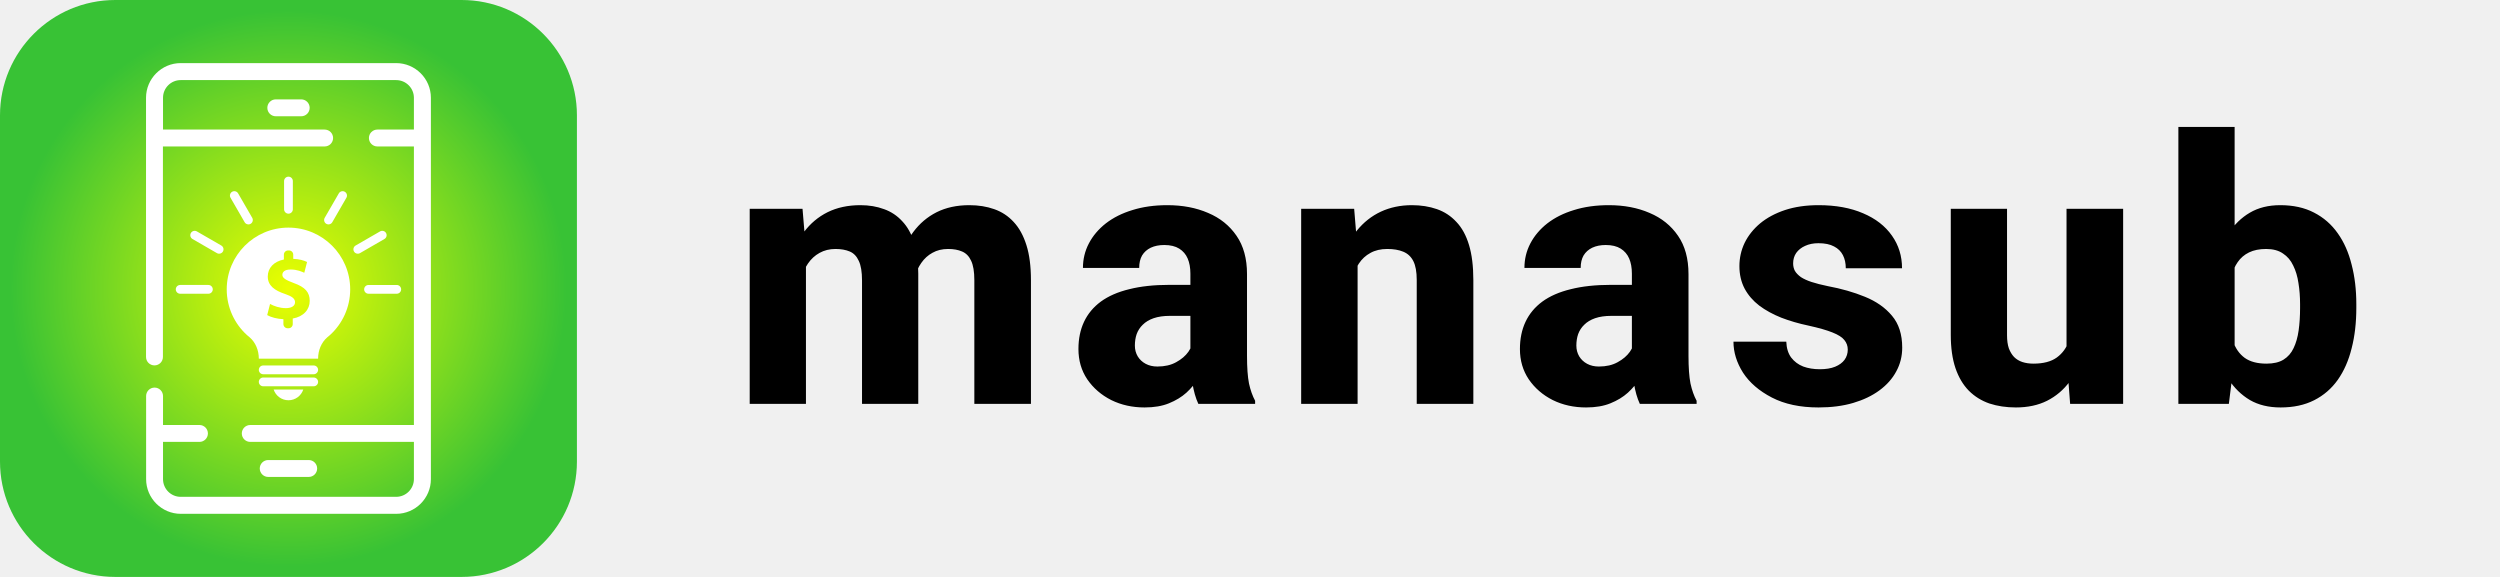
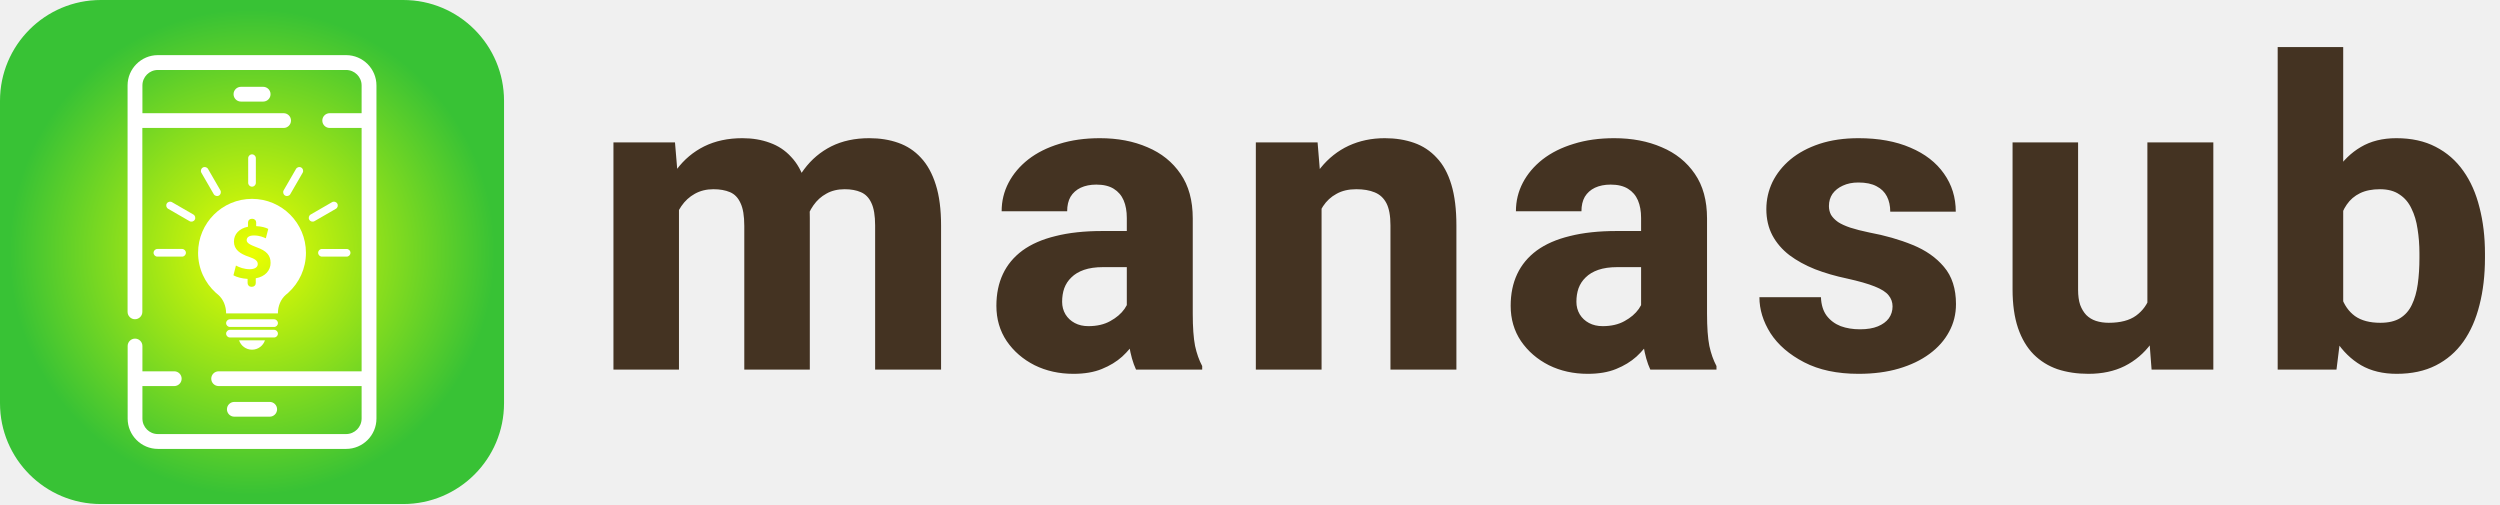
- <svg xmlns="http://www.w3.org/2000/svg" width="650" height="150" viewBox="0 0 650 150" fill="none">
-   <rect width="150" height="150" rx="30" fill="url(#paint0_radial_464_59)" />
+ <svg xmlns="http://www.w3.org/2000/svg" width="744" height="150" viewBox="0 0 744 150" fill="none">
  <g clip-path="url(#clip0_464_59)">
-     <path d="M102.992 16.406H46.985C42.018 16.406 37.967 20.457 37.967 25.424V92.807C37.967 94.02 38.951 95.004 40.164 95.004C41.377 95.004 42.361 94.02 42.361 92.807V38.081H84.407C85.62 38.081 86.604 37.097 86.604 35.884C86.604 34.671 85.62 33.687 84.407 33.687H42.384V25.424C42.384 22.884 44.444 20.824 46.985 20.824H102.992C105.533 20.824 107.616 22.884 107.616 25.424V33.687H98.117C96.904 33.687 95.92 34.671 95.92 35.884C95.92 37.097 96.904 38.081 98.117 38.081H107.616V110.5H65.066C63.853 110.5 62.869 111.484 62.869 112.697C62.869 113.91 63.853 114.894 65.066 114.894H107.616V124.553C107.616 127.094 105.556 129.176 102.992 129.176H46.985C44.444 129.176 42.384 127.116 42.384 124.553V114.894H51.86C53.073 114.894 54.057 113.91 54.057 112.697C54.057 111.484 53.073 110.5 51.86 110.5H42.384V102.969C42.384 101.756 41.4 100.772 40.187 100.772C38.974 100.772 37.99 101.756 37.99 102.969V124.576C37.99 129.543 42.041 133.594 47.008 133.594H103.015C107.982 133.594 112.033 129.543 112.033 124.576V25.424C112.033 20.457 107.982 16.406 102.992 16.406Z" fill="white" />
-     <path d="M80.264 124.004C81.477 124.004 82.461 123.019 82.461 121.806C82.461 120.593 81.477 119.609 80.264 119.609H69.736C68.522 119.609 67.538 120.593 67.538 121.806C67.538 123.019 68.522 124.004 69.736 124.004H80.264Z" fill="white" />
-     <path d="M71.704 25.836C70.491 25.836 69.507 26.82 69.507 28.033C69.507 29.247 70.491 30.231 71.704 30.231H78.319C79.532 30.231 80.516 29.247 80.516 28.033C80.516 26.82 79.532 25.836 78.319 25.836H71.704Z" fill="white" />
+     <rect width="150" height="150" rx="30" fill="url(#paint0_radial_464_59)" />
    <g clip-path="url(#clip1_464_59)">
-       <path d="M82.706 96.162C82.706 95.535 82.193 95.022 81.566 95.022H68.433C67.806 95.022 67.293 95.535 67.293 96.162C67.293 96.789 67.806 97.303 68.433 97.303H81.566C82.193 97.303 82.706 96.789 82.706 96.162Z" fill="white" />
-       <path d="M75 55.556C75.627 55.556 76.14 55.043 76.14 54.416V47.075C76.14 46.448 75.627 45.934 75 45.934C74.373 45.934 73.86 46.447 73.86 47.075V54.416C73.86 55.043 74.373 55.556 75 55.556Z" fill="white" />
-       <path d="M84.838 58.192C85.381 58.505 86.081 58.318 86.395 57.774L90.066 51.417C90.379 50.874 90.191 50.173 89.648 49.86C89.106 49.547 88.404 49.734 88.091 50.278L84.421 56.634C84.107 57.178 84.295 57.879 84.838 58.192Z" fill="white" />
-       <path d="M92.04 65.395C92.353 65.937 93.054 66.126 93.597 65.812L99.955 62.14C100.498 61.827 100.686 61.127 100.372 60.584C100.059 60.041 99.358 59.852 98.815 60.167L92.458 63.837C91.914 64.15 91.726 64.851 92.04 65.395Z" fill="white" />
-       <path d="M94.676 75.232C94.676 75.86 95.19 76.373 95.816 76.372H103.157C103.784 76.372 104.297 75.86 104.297 75.232C104.297 74.606 103.784 74.093 103.157 74.093H95.816C95.188 74.093 94.676 74.606 94.676 75.232Z" fill="white" />
-       <path d="M65.162 58.192C65.705 57.879 65.893 57.178 65.58 56.634L61.909 50.276C61.595 49.734 60.895 49.547 60.351 49.86C59.808 50.173 59.621 50.874 59.934 51.417L63.605 57.775C63.919 58.318 64.619 58.505 65.162 58.192Z" fill="white" />
-       <path d="M57.96 65.395C58.274 64.851 58.086 64.15 57.543 63.837L51.185 60.166C50.642 59.853 49.941 60.041 49.627 60.583C49.314 61.127 49.503 61.826 50.045 62.14L56.403 65.811C56.947 66.124 57.646 65.936 57.96 65.395Z" fill="white" />
-       <path d="M55.324 75.232C55.324 74.604 54.811 74.093 54.185 74.091H46.843C46.216 74.093 45.703 74.604 45.703 75.232C45.703 75.859 46.216 76.372 46.843 76.372H54.185C54.811 76.372 55.324 75.859 55.324 75.232Z" fill="white" />
-       <path d="M82.706 99.293C82.706 98.665 82.193 98.153 81.566 98.153H68.433C67.806 98.153 67.293 98.665 67.293 99.293C67.293 99.92 67.806 100.433 68.433 100.433H81.566C82.193 100.433 82.706 99.92 82.706 99.293Z" fill="white" />
-       <path d="M71.149 101.284C71.685 102.9 73.205 104.066 75 104.066C76.795 104.066 78.314 102.9 78.85 101.284H71.149V101.284Z" fill="white" />
-       <path d="M75 59.18C66.135 59.18 58.949 66.368 58.949 75.232C58.949 79.944 60.98 84.184 64.217 87.121C64.223 87.124 64.699 87.525 64.931 87.726C66.452 89.047 67.294 91.086 67.294 93.26H82.704C82.704 91.086 83.547 89.047 85.067 87.726C85.299 87.525 85.776 87.124 85.783 87.121C89.018 84.184 91.05 79.944 91.05 75.232C91.05 66.368 83.865 59.18 75 59.18ZM76.115 82.818V84.253C76.115 84.532 76.009 84.812 75.795 85.027C75.581 85.24 75.301 85.347 75.021 85.347H74.78C74.5 85.347 74.22 85.241 74.007 85.027C73.793 84.812 73.685 84.532 73.685 84.253V82.993C72.025 82.918 70.413 82.472 69.472 81.926L70.215 79.025C71.257 79.596 72.719 80.117 74.331 80.117C75.743 80.117 76.71 79.571 76.71 78.579C76.71 77.637 75.918 77.043 74.082 76.423C71.43 75.53 69.62 74.291 69.62 71.885C69.62 69.703 71.158 67.992 73.81 67.472V66.211C73.81 65.931 73.916 65.65 74.13 65.438C74.344 65.224 74.624 65.118 74.904 65.118H75.145C75.425 65.118 75.704 65.224 75.919 65.438C76.133 65.651 76.24 65.931 76.24 66.211V67.299C77.9 67.373 79.016 67.72 79.835 68.117L79.115 70.919C78.471 70.645 77.331 70.076 75.545 70.076C73.933 70.076 73.413 70.77 73.413 71.464C73.413 72.282 74.281 72.803 76.388 73.596C79.339 74.637 80.528 76 80.528 78.232C80.528 80.439 78.966 82.323 76.115 82.818Z" fill="white" />
+       <path d="M102.992 16.406H46.985C42.018 16.406 37.967 20.457 37.967 25.424V92.807C37.967 94.02 38.951 95.004 40.164 95.004C41.377 95.004 42.361 94.02 42.361 92.807V38.081H84.407C85.62 38.081 86.604 37.097 86.604 35.884C86.604 34.671 85.62 33.687 84.407 33.687H42.384V25.424C42.384 22.884 44.444 20.824 46.985 20.824H102.992C105.533 20.824 107.616 22.884 107.616 25.424V33.687H98.117C96.904 33.687 95.92 34.671 95.92 35.884C95.92 37.097 96.904 38.081 98.117 38.081H107.616V110.5H65.066C63.853 110.5 62.869 111.484 62.869 112.697C62.869 113.91 63.853 114.894 65.066 114.894H107.616V124.553C107.616 127.094 105.556 129.176 102.992 129.176H46.985C44.444 129.176 42.384 127.116 42.384 124.553V114.894H51.86C53.073 114.894 54.057 113.91 54.057 112.697C54.057 111.484 53.073 110.5 51.86 110.5H42.384V102.969C42.384 101.756 41.4 100.772 40.187 100.772C38.974 100.772 37.99 101.756 37.99 102.969V124.576C37.99 129.543 42.041 133.594 47.008 133.594H103.015C107.982 133.594 112.033 129.543 112.033 124.576V25.424C112.033 20.457 107.982 16.406 102.992 16.406Z" fill="white" />
+       <path d="M80.264 124.004C81.477 124.004 82.461 123.019 82.461 121.806C82.461 120.593 81.477 119.609 80.264 119.609H69.736C68.522 119.609 67.538 120.593 67.538 121.806C67.538 123.019 68.522 124.004 69.736 124.004H80.264Z" fill="white" />
+       <path d="M71.704 25.836C70.491 25.836 69.507 26.82 69.507 28.033C69.507 29.247 70.491 30.231 71.704 30.231H78.319C79.532 30.231 80.516 29.247 80.516 28.033C80.516 26.82 79.532 25.836 78.319 25.836H71.704Z" fill="white" />
+       <g clip-path="url(#clip2_464_59)">
+         <path d="M82.706 96.162C82.706 95.535 82.193 95.022 81.566 95.022H68.433C67.806 95.022 67.293 95.535 67.293 96.162C67.293 96.789 67.806 97.303 68.433 97.303H81.566C82.193 97.303 82.706 96.789 82.706 96.162Z" fill="white" />
+         <path d="M75 55.556C75.627 55.556 76.14 55.043 76.14 54.416V47.075C76.14 46.448 75.627 45.934 75 45.934C74.373 45.934 73.86 46.447 73.86 47.075V54.416C73.86 55.043 74.373 55.556 75 55.556Z" fill="white" />
+         <path d="M84.838 58.192C85.381 58.505 86.081 58.318 86.395 57.774L90.066 51.417C90.379 50.874 90.191 50.173 89.648 49.86C89.106 49.547 88.404 49.734 88.091 50.278L84.421 56.634C84.107 57.178 84.295 57.879 84.838 58.192Z" fill="white" />
+         <path d="M92.04 65.395C92.353 65.937 93.054 66.126 93.597 65.812L99.955 62.14C100.498 61.827 100.686 61.127 100.372 60.584C100.059 60.041 99.358 59.852 98.815 60.167L92.458 63.837C91.914 64.15 91.726 64.851 92.04 65.395Z" fill="white" />
+         <path d="M94.676 75.232C94.676 75.86 95.19 76.373 95.816 76.372H103.157C103.784 76.372 104.297 75.86 104.297 75.232C104.297 74.606 103.784 74.093 103.157 74.093H95.816C95.188 74.093 94.676 74.606 94.676 75.232Z" fill="white" />
+         <path d="M65.162 58.192C65.705 57.879 65.893 57.178 65.58 56.634L61.909 50.276C61.595 49.734 60.895 49.547 60.351 49.86C59.808 50.173 59.621 50.874 59.934 51.417L63.605 57.775C63.919 58.318 64.619 58.505 65.162 58.192Z" fill="white" />
+         <path d="M57.96 65.395C58.274 64.851 58.086 64.15 57.543 63.837L51.185 60.166C50.642 59.853 49.941 60.041 49.627 60.583C49.314 61.127 49.503 61.826 50.045 62.14L56.403 65.811C56.947 66.124 57.646 65.936 57.96 65.395Z" fill="white" />
+         <path d="M55.324 75.232C55.324 74.604 54.811 74.093 54.185 74.091H46.843C46.216 74.093 45.703 74.604 45.703 75.232C45.703 75.859 46.216 76.372 46.843 76.372H54.185C54.811 76.372 55.324 75.859 55.324 75.232Z" fill="white" />
+         <path d="M82.706 99.293C82.706 98.665 82.193 98.153 81.566 98.153H68.433C67.806 98.153 67.293 98.665 67.293 99.293C67.293 99.92 67.806 100.433 68.433 100.433H81.566C82.193 100.433 82.706 99.92 82.706 99.293Z" fill="white" />
+         <path d="M71.149 101.284C71.685 102.9 73.205 104.066 75 104.066C76.795 104.066 78.314 102.9 78.85 101.284H71.149V101.284Z" fill="white" />
+         <path d="M75 59.18C66.135 59.18 58.949 66.368 58.949 75.232C58.949 79.944 60.98 84.184 64.217 87.121C64.223 87.124 64.699 87.525 64.931 87.726C66.452 89.047 67.294 91.086 67.294 93.26H82.704C82.704 91.086 83.547 89.047 85.067 87.726C85.299 87.525 85.776 87.124 85.783 87.121C89.018 84.184 91.05 79.944 91.05 75.232C91.05 66.368 83.865 59.18 75 59.18ZM76.115 82.818V84.253C76.115 84.532 76.009 84.812 75.795 85.027C75.581 85.24 75.301 85.347 75.021 85.347H74.78C74.5 85.347 74.22 85.241 74.007 85.027C73.793 84.812 73.685 84.532 73.685 84.253V82.993C72.025 82.918 70.413 82.472 69.472 81.926L70.215 79.025C71.257 79.596 72.719 80.117 74.331 80.117C75.743 80.117 76.71 79.571 76.71 78.579C76.71 77.637 75.918 77.043 74.082 76.423C71.43 75.53 69.62 74.291 69.62 71.885C69.62 69.703 71.158 67.992 73.81 67.472V66.211C73.81 65.931 73.916 65.65 74.13 65.438C74.344 65.224 74.624 65.118 74.904 65.118H75.145C75.425 65.118 75.704 65.224 75.919 65.438C76.133 65.651 76.24 65.931 76.24 66.211V67.299C77.9 67.373 79.016 67.72 79.835 68.117L79.115 70.919C78.471 70.645 77.331 70.076 75.545 70.076C73.933 70.076 73.413 70.77 73.413 71.464C73.413 72.282 74.281 72.803 76.388 73.596C79.339 74.637 80.528 76 80.528 78.232C80.528 80.439 78.966 82.323 76.115 82.818Z" fill="white" />
+       </g>
    </g>
+     <path d="M202.062 56.562V110H182.562V42.375H200.875L202.062 56.562ZM199.562 73.812L194.625 73.938C194.625 69.188 195.188 64.833 196.312 60.875C197.479 56.875 199.167 53.396 201.375 50.438C203.583 47.479 206.312 45.188 209.562 43.562C212.854 41.938 216.646 41.125 220.938 41.125C223.938 41.125 226.667 41.583 229.125 42.5C231.583 43.375 233.688 44.771 235.438 46.688C237.229 48.562 238.604 51.021 239.562 54.062C240.521 57.062 241 60.667 241 64.875V110H221.5V67.25C221.5 64.25 221.125 61.979 220.375 60.438C219.667 58.854 218.625 57.771 217.25 57.188C215.875 56.604 214.229 56.312 212.312 56.312C210.229 56.312 208.375 56.771 206.75 57.688C205.167 58.562 203.833 59.792 202.75 61.375C201.667 62.958 200.854 64.812 200.312 66.938C199.812 69.062 199.562 71.354 199.562 73.812ZM239 72.812L232.812 73.312C232.812 68.729 233.354 64.479 234.438 60.562C235.521 56.646 237.146 53.25 239.312 50.375C241.479 47.458 244.167 45.188 247.375 43.562C250.625 41.938 254.396 41.125 258.688 41.125C261.854 41.125 264.729 41.583 267.312 42.5C269.938 43.417 272.188 44.896 274.062 46.938C275.979 48.979 277.458 51.667 278.5 55C279.542 58.292 280.062 62.333 280.062 67.125V110H260.438V67.125C260.438 64.167 260.062 61.917 259.312 60.375C258.604 58.833 257.562 57.771 256.188 57.188C254.854 56.604 253.25 56.312 251.375 56.312C249.292 56.312 247.479 56.75 245.938 57.625C244.396 58.458 243.104 59.625 242.062 61.125C241.021 62.583 240.25 64.312 239.75 66.312C239.25 68.312 239 70.479 239 72.812ZM335.338 93.875V64.875C335.338 62.833 335.025 61.083 334.4 59.625C333.775 58.167 332.796 57.021 331.463 56.188C330.129 55.354 328.4 54.938 326.275 54.938C324.483 54.938 322.921 55.25 321.588 55.875C320.296 56.5 319.296 57.396 318.588 58.562C317.921 59.729 317.588 61.167 317.588 62.875H298.088C298.088 59.833 298.775 57 300.15 54.375C301.525 51.75 303.483 49.438 306.025 47.438C308.608 45.438 311.692 43.896 315.275 42.812C318.858 41.688 322.879 41.125 327.338 41.125C332.629 41.125 337.338 42.021 341.463 43.812C345.629 45.562 348.921 48.208 351.338 51.75C353.754 55.25 354.963 59.667 354.963 65V93.312C354.963 97.396 355.192 100.604 355.65 102.938C356.15 105.229 356.858 107.229 357.775 108.938V110H338.088C337.171 108.042 336.483 105.625 336.025 102.75C335.567 99.833 335.338 96.875 335.338 93.875ZM337.775 68.75L337.9 79.5H328.213C326.046 79.5 324.171 79.771 322.588 80.312C321.046 80.854 319.796 81.604 318.838 82.562C317.879 83.479 317.171 84.562 316.713 85.812C316.296 87.021 316.088 88.354 316.088 89.812C316.088 91.188 316.421 92.438 317.088 93.562C317.754 94.646 318.671 95.5 319.838 96.125C321.004 96.75 322.358 97.062 323.9 97.062C326.442 97.062 328.608 96.562 330.4 95.562C332.233 94.562 333.65 93.354 334.65 91.938C335.65 90.479 336.15 89.125 336.15 87.875L340.838 96C340.088 97.667 339.171 99.396 338.088 101.188C337.004 102.938 335.629 104.583 333.963 106.125C332.296 107.625 330.275 108.854 327.9 109.812C325.567 110.771 322.754 111.25 319.463 111.25C315.213 111.25 311.358 110.396 307.9 108.688C304.442 106.938 301.671 104.542 299.588 101.5C297.546 98.458 296.525 94.958 296.525 91C296.525 87.458 297.171 84.312 298.463 81.562C299.754 78.812 301.692 76.479 304.275 74.562C306.9 72.646 310.192 71.208 314.15 70.25C318.108 69.25 322.733 68.75 328.025 68.75H337.775ZM393.3 56.812V110H373.738V42.375H392.113L393.3 56.812ZM390.738 73.812L385.863 73.938C385.863 68.854 386.488 64.292 387.738 60.25C388.988 56.208 390.758 52.771 393.05 49.938C395.383 47.062 398.154 44.875 401.363 43.375C404.613 41.875 408.196 41.125 412.113 41.125C415.279 41.125 418.175 41.583 420.8 42.5C423.425 43.417 425.675 44.896 427.55 46.938C429.467 48.938 430.925 51.604 431.925 54.938C432.925 58.229 433.425 62.292 433.425 67.125V110H413.8V67.062C413.8 64.229 413.404 62.042 412.613 60.5C411.821 58.958 410.654 57.875 409.113 57.25C407.613 56.625 405.779 56.312 403.613 56.312C401.321 56.312 399.363 56.771 397.738 57.688C396.113 58.562 394.779 59.792 393.738 61.375C392.696 62.958 391.925 64.812 391.425 66.938C390.967 69.062 390.738 71.354 390.738 73.812ZM488.388 93.875V64.875C488.388 62.833 488.075 61.083 487.45 59.625C486.825 58.167 485.846 57.021 484.513 56.188C483.179 55.354 481.45 54.938 479.325 54.938C477.533 54.938 475.971 55.25 474.638 55.875C473.346 56.5 472.346 57.396 471.638 58.562C470.971 59.729 470.638 61.167 470.638 62.875H451.138C451.138 59.833 451.825 57 453.2 54.375C454.575 51.75 456.533 49.438 459.075 47.438C461.658 45.438 464.742 43.896 468.325 42.812C471.908 41.688 475.929 41.125 480.388 41.125C485.679 41.125 490.388 42.021 494.513 43.812C498.679 45.562 501.971 48.208 504.388 51.75C506.804 55.25 508.013 59.667 508.013 65V93.312C508.013 97.396 508.242 100.604 508.7 102.938C509.2 105.229 509.908 107.229 510.825 108.938V110H491.138C490.221 108.042 489.533 105.625 489.075 102.75C488.617 99.833 488.388 96.875 488.388 93.875ZM490.825 68.75L490.95 79.5H481.263C479.096 79.5 477.221 79.771 475.638 80.312C474.096 80.854 472.846 81.604 471.888 82.562C470.929 83.479 470.221 84.562 469.763 85.812C469.346 87.021 469.138 88.354 469.138 89.812C469.138 91.188 469.471 92.438 470.138 93.562C470.804 94.646 471.721 95.5 472.888 96.125C474.054 96.75 475.408 97.062 476.95 97.062C479.492 97.062 481.658 96.562 483.45 95.562C485.283 94.562 486.7 93.354 487.7 91.938C488.7 90.479 489.2 89.125 489.2 87.875L493.888 96C493.138 97.667 492.221 99.396 491.138 101.188C490.054 102.938 488.679 104.583 487.013 106.125C485.346 107.625 483.325 108.854 480.95 109.812C478.617 110.771 475.804 111.25 472.513 111.25C468.263 111.25 464.408 110.396 460.95 108.688C457.492 106.938 454.721 104.542 452.638 101.5C450.596 98.458 449.575 94.958 449.575 91C449.575 87.458 450.221 84.312 451.513 81.562C452.804 78.812 454.742 76.479 457.325 74.562C459.95 72.646 463.242 71.208 467.2 70.25C471.158 69.25 475.783 68.75 481.075 68.75H490.825ZM563.225 91.188C563.225 89.938 562.829 88.833 562.038 87.875C561.288 86.917 559.913 86.042 557.913 85.25C555.954 84.458 553.183 83.667 549.6 82.875C546.225 82.167 543.079 81.25 540.163 80.125C537.246 78.958 534.704 77.562 532.538 75.938C530.371 74.271 528.683 72.312 527.475 70.062C526.267 67.771 525.663 65.167 525.663 62.25C525.663 59.417 526.267 56.729 527.475 54.188C528.725 51.646 530.517 49.396 532.85 47.438C535.225 45.479 538.1 43.938 541.475 42.812C544.892 41.688 548.767 41.125 553.1 41.125C559.058 41.125 564.204 42.062 568.538 43.938C572.871 45.771 576.204 48.354 578.538 51.688C580.871 54.979 582.038 58.75 582.038 63H562.538C562.538 61.25 562.204 59.729 561.538 58.438C560.871 57.146 559.85 56.146 558.475 55.438C557.1 54.688 555.288 54.312 553.038 54.312C551.288 54.312 549.746 54.625 548.413 55.25C547.121 55.833 546.1 56.646 545.35 57.688C544.642 58.729 544.288 59.938 544.288 61.312C544.288 62.271 544.496 63.146 544.913 63.938C545.371 64.688 546.058 65.396 546.975 66.062C547.933 66.688 549.163 67.25 550.663 67.75C552.204 68.25 554.079 68.729 556.288 69.188C560.996 70.062 565.288 71.292 569.163 72.875C573.079 74.458 576.204 76.646 578.538 79.438C580.913 82.229 582.1 85.917 582.1 90.5C582.1 93.5 581.413 96.25 580.038 98.75C578.704 101.25 576.767 103.438 574.225 105.312C571.683 107.188 568.642 108.646 565.1 109.688C561.558 110.729 557.558 111.25 553.1 111.25C546.725 111.25 541.329 110.104 536.913 107.812C532.496 105.521 529.163 102.646 526.913 99.188C524.704 95.688 523.6 92.104 523.6 88.438H541.913C541.996 90.688 542.558 92.521 543.6 93.938C544.683 95.354 546.079 96.396 547.788 97.062C549.496 97.688 551.413 98 553.538 98C555.663 98 557.433 97.708 558.85 97.125C560.267 96.542 561.35 95.75 562.1 94.75C562.85 93.708 563.225 92.521 563.225 91.188ZM639.062 93.688V42.375H658.688V110H640.312L639.062 93.688ZM641.125 79.875L646.5 79.75C646.5 84.292 645.958 88.479 644.875 92.312C643.833 96.146 642.25 99.479 640.125 102.312C638.042 105.146 635.438 107.354 632.312 108.938C629.229 110.479 625.625 111.25 621.5 111.25C618.167 111.25 615.104 110.792 612.312 109.875C609.562 108.917 607.188 107.438 605.188 105.438C603.188 103.396 601.646 100.792 600.562 97.625C599.479 94.417 598.938 90.583 598.938 86.125V42.375H618.438V86.25C618.438 88 618.646 89.5 619.062 90.75C619.521 91.958 620.125 92.958 620.875 93.75C621.667 94.542 622.625 95.125 623.75 95.5C624.917 95.875 626.188 96.062 627.562 96.062C631.021 96.062 633.729 95.354 635.688 93.938C637.688 92.479 639.083 90.542 639.875 88.125C640.708 85.667 641.125 82.917 641.125 79.875ZM677.837 14H697.337V93.938L695.337 110H677.837V14ZM739.525 75.438V76.75C739.525 81.875 738.983 86.542 737.9 90.75C736.858 94.958 735.254 98.604 733.087 101.688C730.921 104.729 728.192 107.083 724.9 108.75C721.608 110.417 717.733 111.25 713.275 111.25C709.15 111.25 705.608 110.396 702.65 108.688C699.692 106.938 697.212 104.521 695.212 101.438C693.212 98.354 691.587 94.75 690.337 90.625C689.129 86.5 688.192 82.062 687.525 77.312V75.062C688.192 70.312 689.129 65.875 690.337 61.75C691.587 57.625 693.212 54.021 695.212 50.938C697.212 47.854 699.671 45.458 702.587 43.75C705.546 42 709.067 41.125 713.15 41.125C717.65 41.125 721.546 41.979 724.837 43.688C728.171 45.396 730.921 47.792 733.087 50.875C735.254 53.917 736.858 57.542 737.9 61.75C738.983 65.917 739.525 70.479 739.525 75.438ZM720.025 76.75V75.438C720.025 72.854 719.837 70.417 719.462 68.125C719.129 65.833 718.525 63.812 717.65 62.062C716.817 60.271 715.629 58.875 714.087 57.875C712.587 56.833 710.65 56.312 708.275 56.312C705.942 56.312 703.962 56.708 702.337 57.5C700.712 58.292 699.4 59.417 698.4 60.875C697.4 62.292 696.671 64.021 696.212 66.062C695.754 68.104 695.504 70.375 695.462 72.875V79.5C695.504 82.833 695.942 85.75 696.775 88.25C697.608 90.75 698.962 92.688 700.837 94.062C702.712 95.396 705.233 96.062 708.4 96.062C710.817 96.062 712.775 95.604 714.275 94.688C715.817 93.729 716.983 92.396 717.775 90.688C718.608 88.979 719.192 86.938 719.525 84.562C719.858 82.188 720.025 79.583 720.025 76.75Z" fill="#443322" />
  </g>
-   <path d="M209.547 64.922V105H194.922V54.281H208.656L209.547 64.922ZM207.672 77.859L203.969 77.953C203.969 74.391 204.391 71.125 205.234 68.156C206.109 65.156 207.375 62.547 209.031 60.328C210.688 58.109 212.734 56.391 215.172 55.172C217.641 53.953 220.484 53.344 223.703 53.344C225.953 53.344 228 53.688 229.844 54.375C231.688 55.031 233.266 56.078 234.578 57.516C235.922 58.922 236.953 60.766 237.672 63.047C238.391 65.297 238.75 68 238.75 71.156V105H224.125V72.938C224.125 70.688 223.844 68.984 223.281 67.828C222.75 66.641 221.969 65.828 220.938 65.391C219.906 64.953 218.672 64.734 217.234 64.734C215.672 64.734 214.281 65.078 213.062 65.766C211.875 66.422 210.875 67.344 210.062 68.531C209.25 69.719 208.641 71.109 208.234 72.703C207.859 74.297 207.672 76.016 207.672 77.859ZM237.25 77.109L232.609 77.484C232.609 74.047 233.016 70.859 233.828 67.922C234.641 64.984 235.859 62.438 237.484 60.281C239.109 58.094 241.125 56.391 243.531 55.172C245.969 53.953 248.797 53.344 252.016 53.344C254.391 53.344 256.547 53.688 258.484 54.375C260.453 55.062 262.141 56.172 263.547 57.703C264.984 59.234 266.094 61.25 266.875 63.75C267.656 66.219 268.047 69.25 268.047 72.844V105H253.328V72.844C253.328 70.625 253.047 68.938 252.484 67.781C251.953 66.625 251.172 65.828 250.141 65.391C249.141 64.953 247.938 64.734 246.531 64.734C244.969 64.734 243.609 65.062 242.453 65.719C241.297 66.344 240.328 67.219 239.547 68.344C238.766 69.438 238.188 70.734 237.812 72.234C237.438 73.734 237.25 75.359 237.25 77.109ZM309.503 92.906V71.156C309.503 69.625 309.269 68.312 308.8 67.219C308.331 66.125 307.597 65.266 306.597 64.641C305.597 64.016 304.3 63.703 302.706 63.703C301.363 63.703 300.191 63.938 299.191 64.406C298.222 64.875 297.472 65.547 296.941 66.422C296.441 67.297 296.191 68.375 296.191 69.656H281.566C281.566 67.375 282.081 65.25 283.113 63.281C284.144 61.312 285.613 59.578 287.519 58.078C289.456 56.578 291.769 55.422 294.456 54.609C297.144 53.766 300.159 53.344 303.503 53.344C307.472 53.344 311.003 54.016 314.097 55.359C317.222 56.672 319.691 58.656 321.503 61.312C323.316 63.938 324.222 67.25 324.222 71.25V92.484C324.222 95.547 324.394 97.953 324.738 99.703C325.113 101.422 325.644 102.922 326.331 104.203V105H311.566C310.878 103.531 310.363 101.719 310.019 99.562C309.675 97.375 309.503 95.156 309.503 92.906ZM311.331 74.062L311.425 82.125H304.159C302.534 82.125 301.128 82.328 299.941 82.734C298.784 83.141 297.847 83.703 297.128 84.422C296.409 85.109 295.878 85.922 295.534 86.859C295.222 87.766 295.066 88.766 295.066 89.859C295.066 90.891 295.316 91.828 295.816 92.672C296.316 93.484 297.003 94.125 297.878 94.594C298.753 95.062 299.769 95.297 300.925 95.297C302.831 95.297 304.456 94.922 305.8 94.172C307.175 93.422 308.238 92.516 308.988 91.453C309.738 90.359 310.113 89.344 310.113 88.406L313.628 94.5C313.066 95.75 312.378 97.047 311.566 98.391C310.753 99.703 309.722 100.938 308.472 102.094C307.222 103.219 305.706 104.141 303.925 104.859C302.175 105.578 300.066 105.938 297.597 105.938C294.409 105.938 291.519 105.297 288.925 104.016C286.331 102.703 284.253 100.906 282.691 98.625C281.159 96.344 280.394 93.719 280.394 90.75C280.394 88.094 280.878 85.734 281.847 83.672C282.816 81.609 284.269 79.859 286.206 78.422C288.175 76.984 290.644 75.906 293.613 75.188C296.581 74.438 300.05 74.062 304.019 74.062H311.331ZM352.975 65.109V105H338.303V54.281H352.084L352.975 65.109ZM351.053 77.859L347.397 77.953C347.397 74.141 347.866 70.719 348.803 67.688C349.741 64.656 351.069 62.078 352.788 59.953C354.538 57.797 356.616 56.156 359.022 55.031C361.459 53.906 364.147 53.344 367.084 53.344C369.459 53.344 371.631 53.688 373.6 54.375C375.569 55.062 377.256 56.172 378.663 57.703C380.1 59.203 381.194 61.203 381.944 63.703C382.694 66.172 383.069 69.219 383.069 72.844V105H368.35V72.797C368.35 70.672 368.053 69.031 367.459 67.875C366.866 66.719 365.991 65.906 364.834 65.438C363.709 64.969 362.334 64.734 360.709 64.734C358.991 64.734 357.522 65.078 356.303 65.766C355.084 66.422 354.084 67.344 353.303 68.531C352.522 69.719 351.944 71.109 351.569 72.703C351.225 74.297 351.053 76.016 351.053 77.859ZM424.291 92.906V71.156C424.291 69.625 424.056 68.312 423.587 67.219C423.119 66.125 422.384 65.266 421.384 64.641C420.384 64.016 419.087 63.703 417.494 63.703C416.15 63.703 414.978 63.938 413.978 64.406C413.009 64.875 412.259 65.547 411.728 66.422C411.228 67.297 410.978 68.375 410.978 69.656H396.353C396.353 67.375 396.869 65.25 397.9 63.281C398.931 61.312 400.4 59.578 402.306 58.078C404.244 56.578 406.556 55.422 409.244 54.609C411.931 53.766 414.947 53.344 418.291 53.344C422.259 53.344 425.791 54.016 428.884 55.359C432.009 56.672 434.478 58.656 436.291 61.312C438.103 63.938 439.009 67.25 439.009 71.25V92.484C439.009 95.547 439.181 97.953 439.525 99.703C439.9 101.422 440.431 102.922 441.119 104.203V105H426.353C425.666 103.531 425.15 101.719 424.806 99.562C424.462 97.375 424.291 95.156 424.291 92.906ZM426.119 74.062L426.212 82.125H418.947C417.322 82.125 415.916 82.328 414.728 82.734C413.572 83.141 412.634 83.703 411.916 84.422C411.197 85.109 410.666 85.922 410.322 86.859C410.009 87.766 409.853 88.766 409.853 89.859C409.853 90.891 410.103 91.828 410.603 92.672C411.103 93.484 411.791 94.125 412.666 94.594C413.541 95.062 414.556 95.297 415.712 95.297C417.619 95.297 419.244 94.922 420.587 94.172C421.962 93.422 423.025 92.516 423.775 91.453C424.525 90.359 424.9 89.344 424.9 88.406L428.416 94.5C427.853 95.75 427.166 97.047 426.353 98.391C425.541 99.703 424.509 100.938 423.259 102.094C422.009 103.219 420.494 104.141 418.712 104.859C416.962 105.578 414.853 105.938 412.384 105.938C409.197 105.938 406.306 105.297 403.712 104.016C401.119 102.703 399.041 100.906 397.478 98.625C395.947 96.344 395.181 93.719 395.181 90.75C395.181 88.094 395.666 85.734 396.634 83.672C397.603 81.609 399.056 79.859 400.994 78.422C402.962 76.984 405.431 75.906 408.4 75.188C411.369 74.438 414.837 74.062 418.806 74.062H426.119ZM480.419 90.891C480.419 89.953 480.122 89.125 479.528 88.406C478.966 87.688 477.934 87.031 476.434 86.438C474.966 85.844 472.888 85.25 470.2 84.656C467.669 84.125 465.309 83.438 463.122 82.594C460.934 81.719 459.028 80.672 457.403 79.453C455.778 78.203 454.513 76.734 453.606 75.047C452.7 73.328 452.247 71.375 452.247 69.188C452.247 67.062 452.7 65.047 453.606 63.141C454.544 61.234 455.888 59.547 457.638 58.078C459.419 56.609 461.575 55.453 464.106 54.609C466.669 53.766 469.575 53.344 472.825 53.344C477.294 53.344 481.153 54.047 484.403 55.453C487.653 56.828 490.153 58.766 491.903 61.266C493.653 63.734 494.528 66.562 494.528 69.75H479.903C479.903 68.438 479.653 67.297 479.153 66.328C478.653 65.359 477.888 64.609 476.856 64.078C475.825 63.516 474.466 63.234 472.778 63.234C471.466 63.234 470.309 63.469 469.309 63.938C468.341 64.375 467.575 64.984 467.013 65.766C466.481 66.547 466.216 67.453 466.216 68.484C466.216 69.203 466.372 69.859 466.684 70.453C467.028 71.016 467.544 71.547 468.231 72.047C468.95 72.516 469.872 72.938 470.997 73.312C472.153 73.688 473.559 74.047 475.216 74.391C478.747 75.047 481.966 75.969 484.872 77.156C487.809 78.344 490.153 79.984 491.903 82.078C493.684 84.172 494.575 86.938 494.575 90.375C494.575 92.625 494.059 94.688 493.028 96.562C492.028 98.438 490.575 100.078 488.669 101.484C486.763 102.891 484.481 103.984 481.825 104.766C479.169 105.547 476.169 105.938 472.825 105.938C468.044 105.938 463.997 105.078 460.684 103.359C457.372 101.641 454.872 99.484 453.184 96.891C451.528 94.266 450.7 91.578 450.7 88.828H464.434C464.497 90.516 464.919 91.891 465.7 92.953C466.513 94.016 467.559 94.797 468.841 95.297C470.122 95.766 471.559 96 473.153 96C474.747 96 476.075 95.781 477.138 95.344C478.2 94.906 479.013 94.312 479.575 93.562C480.138 92.781 480.419 91.891 480.419 90.891ZM537.297 92.766V54.281H552.016V105H538.234L537.297 92.766ZM538.844 82.406L542.875 82.312C542.875 85.719 542.469 88.859 541.656 91.734C540.875 94.609 539.688 97.109 538.094 99.234C536.531 101.359 534.578 103.016 532.234 104.203C529.922 105.359 527.219 105.938 524.125 105.938C521.625 105.938 519.328 105.594 517.234 104.906C515.172 104.188 513.391 103.078 511.891 101.578C510.391 100.047 509.234 98.094 508.422 95.719C507.609 93.312 507.203 90.438 507.203 87.094V54.281H521.828V87.188C521.828 88.5 521.984 89.625 522.297 90.562C522.641 91.469 523.094 92.219 523.656 92.812C524.25 93.406 524.969 93.844 525.812 94.125C526.688 94.406 527.641 94.547 528.672 94.547C531.266 94.547 533.297 94.016 534.766 92.953C536.266 91.859 537.312 90.406 537.906 88.594C538.531 86.75 538.844 84.688 538.844 82.406ZM566.378 33H581.003V92.953L579.503 105H566.378V33ZM612.644 79.078V80.062C612.644 83.906 612.237 87.406 611.425 90.562C610.644 93.719 609.441 96.453 607.816 98.766C606.191 101.047 604.144 102.812 601.675 104.062C599.206 105.312 596.3 105.938 592.956 105.938C589.862 105.938 587.206 105.297 584.987 104.016C582.769 102.703 580.909 100.891 579.409 98.578C577.909 96.266 576.691 93.562 575.753 90.469C574.847 87.375 574.144 84.047 573.644 80.484V78.797C574.144 75.234 574.847 71.906 575.753 68.812C576.691 65.719 577.909 63.016 579.409 60.703C580.909 58.391 582.753 56.594 584.941 55.312C587.159 54 589.8 53.344 592.862 53.344C596.237 53.344 599.159 53.984 601.628 55.266C604.128 56.547 606.191 58.344 607.816 60.656C609.441 62.938 610.644 65.656 611.425 68.812C612.237 71.938 612.644 75.359 612.644 79.078ZM598.019 80.062V79.078C598.019 77.141 597.878 75.312 597.597 73.594C597.347 71.875 596.894 70.359 596.237 69.047C595.612 67.703 594.722 66.656 593.566 65.906C592.441 65.125 590.987 64.734 589.206 64.734C587.456 64.734 585.972 65.031 584.753 65.625C583.534 66.219 582.55 67.062 581.8 68.156C581.05 69.219 580.503 70.516 580.159 72.047C579.816 73.578 579.628 75.281 579.597 77.156V82.125C579.628 84.625 579.956 86.812 580.581 88.688C581.206 90.562 582.222 92.016 583.628 93.047C585.034 94.047 586.925 94.547 589.3 94.547C591.112 94.547 592.581 94.203 593.706 93.516C594.862 92.797 595.737 91.797 596.331 90.516C596.956 89.234 597.394 87.703 597.644 85.922C597.894 84.141 598.019 82.188 598.019 80.062Z" fill="black" />
  <defs>
    <radialGradient id="paint0_radial_464_59" cx="0" cy="0" r="1" gradientUnits="userSpaceOnUse" gradientTransform="translate(75 75) rotate(90) scale(75)">
      <stop stop-color="#EBFF00" />
      <stop offset="0.964" stop-color="#38C235" />
    </radialGradient>
    <clipPath id="clip0_464_59">
+       <rect width="744" height="150" fill="white" />
+     </clipPath>
+     <clipPath id="clip1_464_59">
      <rect width="117.188" height="117.188" fill="white" transform="translate(16.4062 16.4062)" />
    </clipPath>
-     <clipPath id="clip1_464_59">
+     <clipPath id="clip2_464_59">
      <rect width="58.594" height="58.594" fill="white" transform="translate(45.7031 45.7031)" />
    </clipPath>
  </defs>
</svg>
